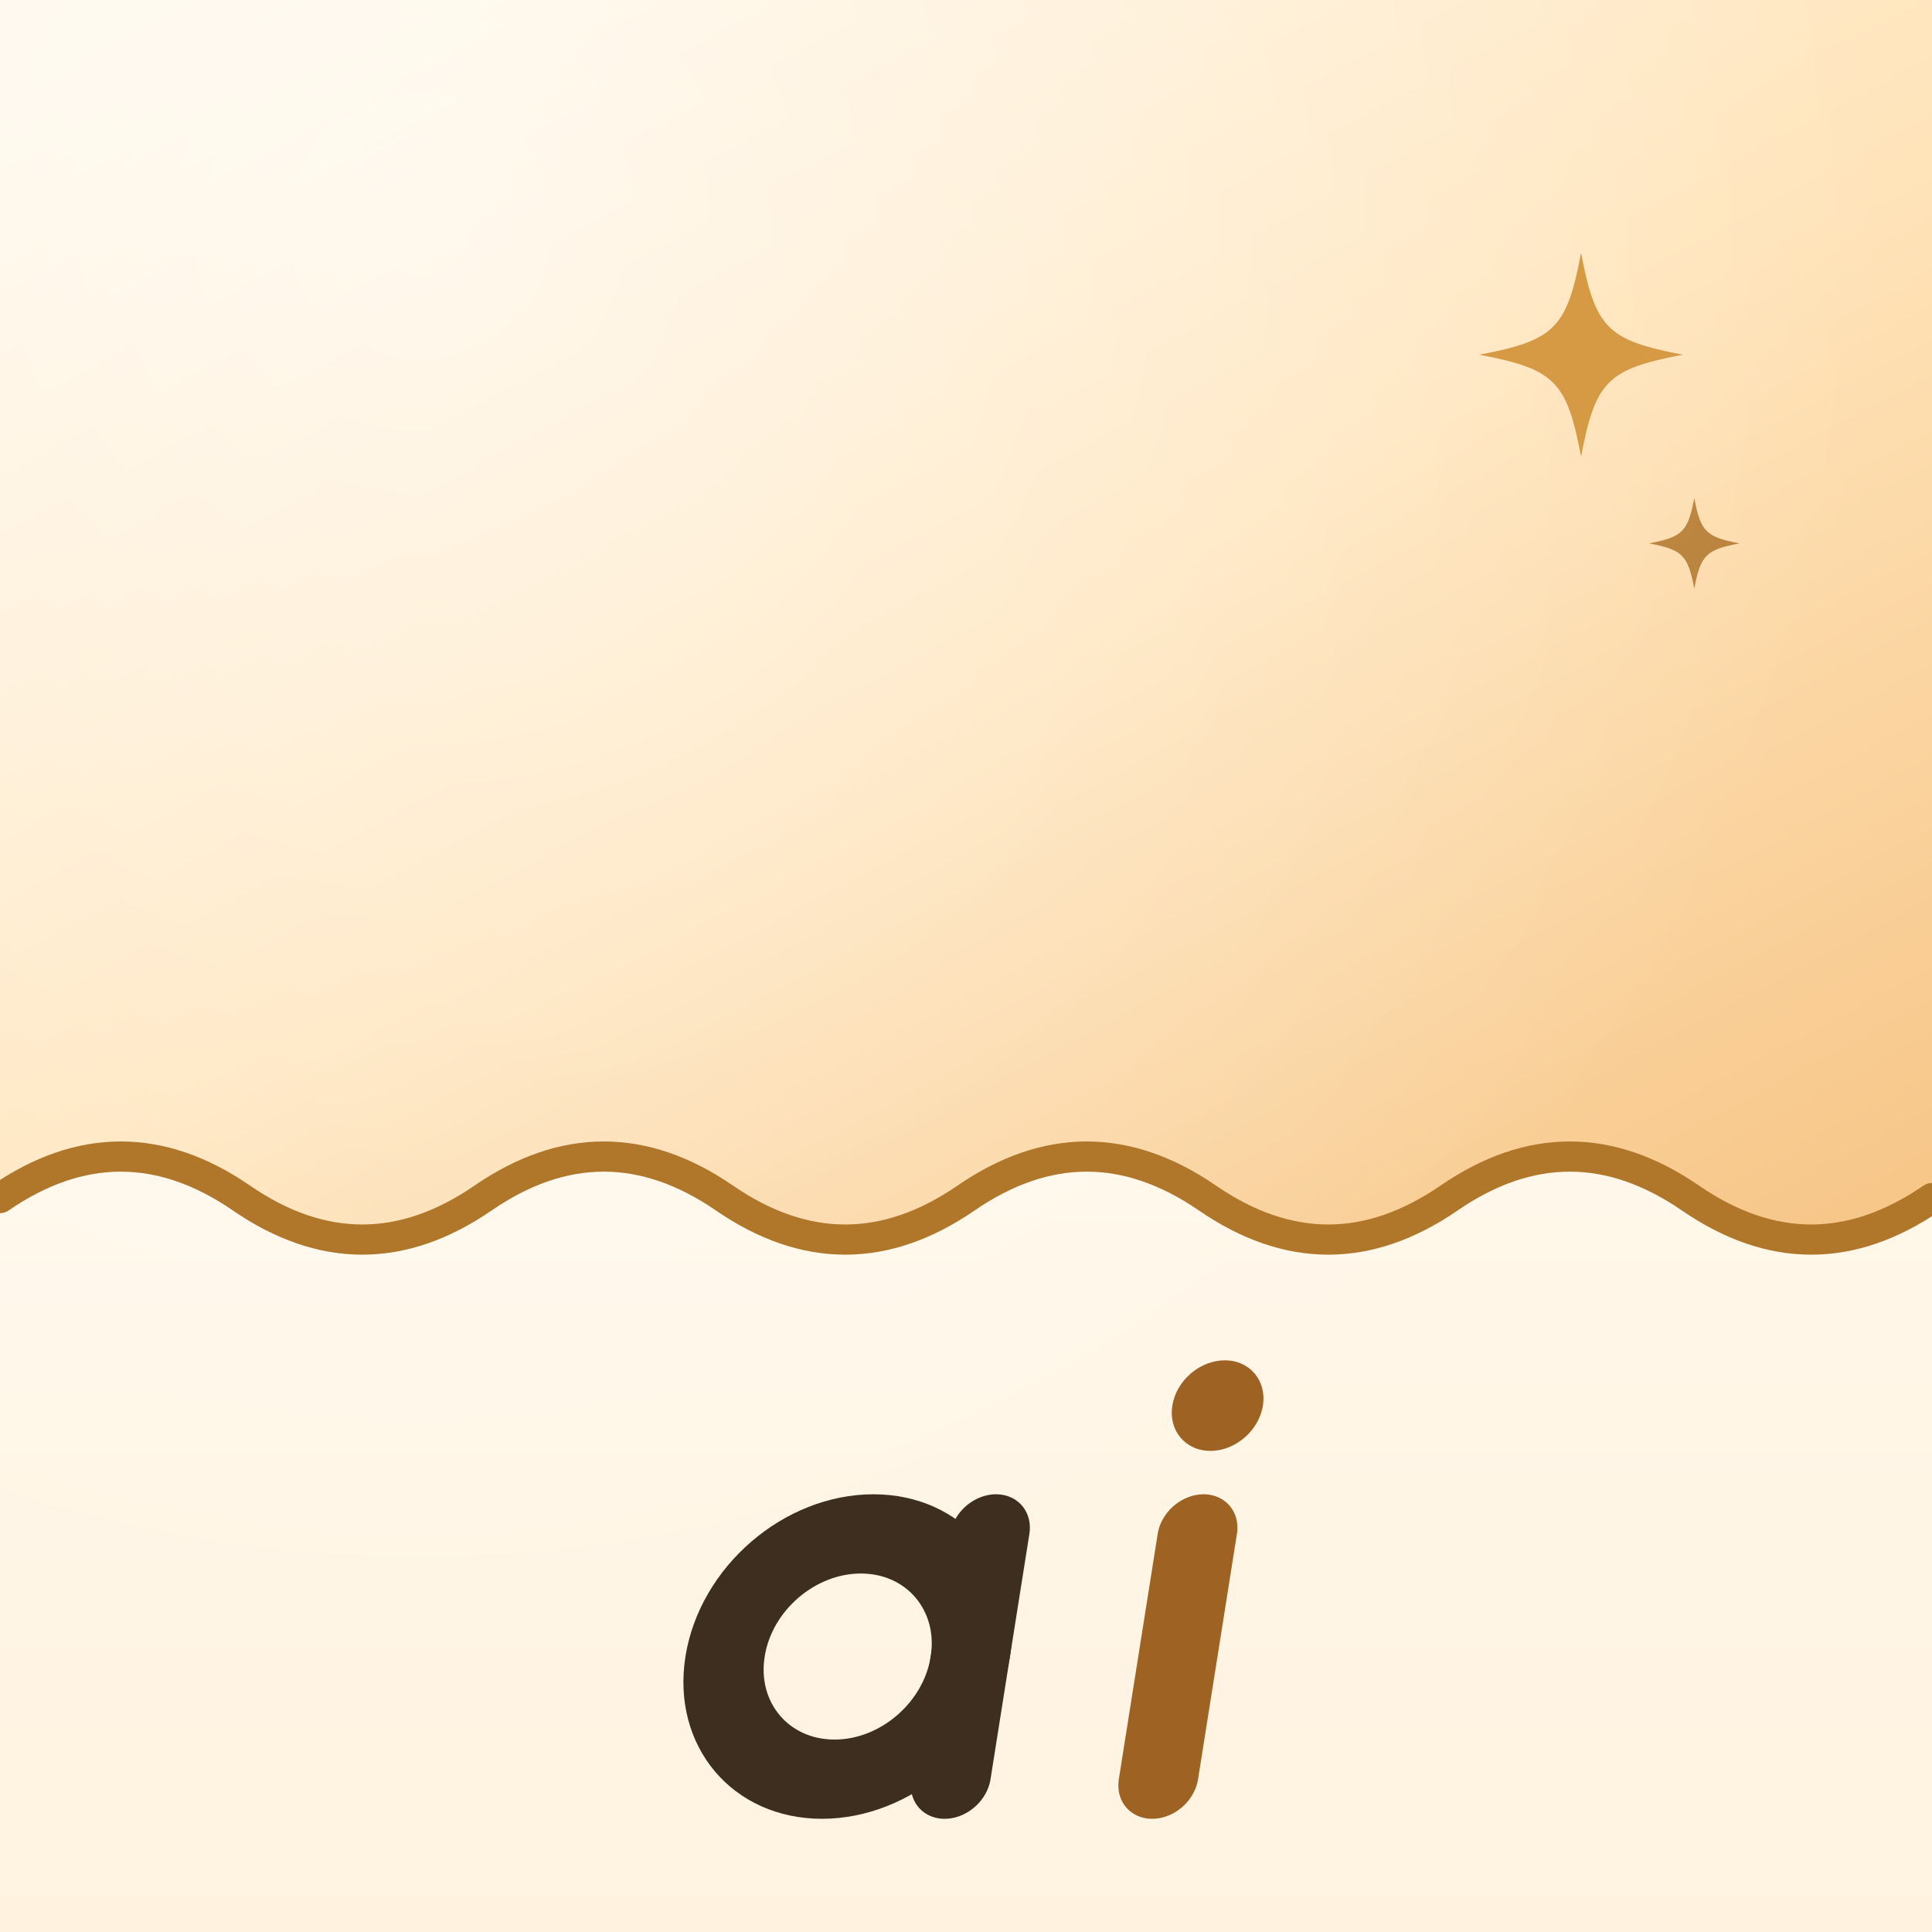
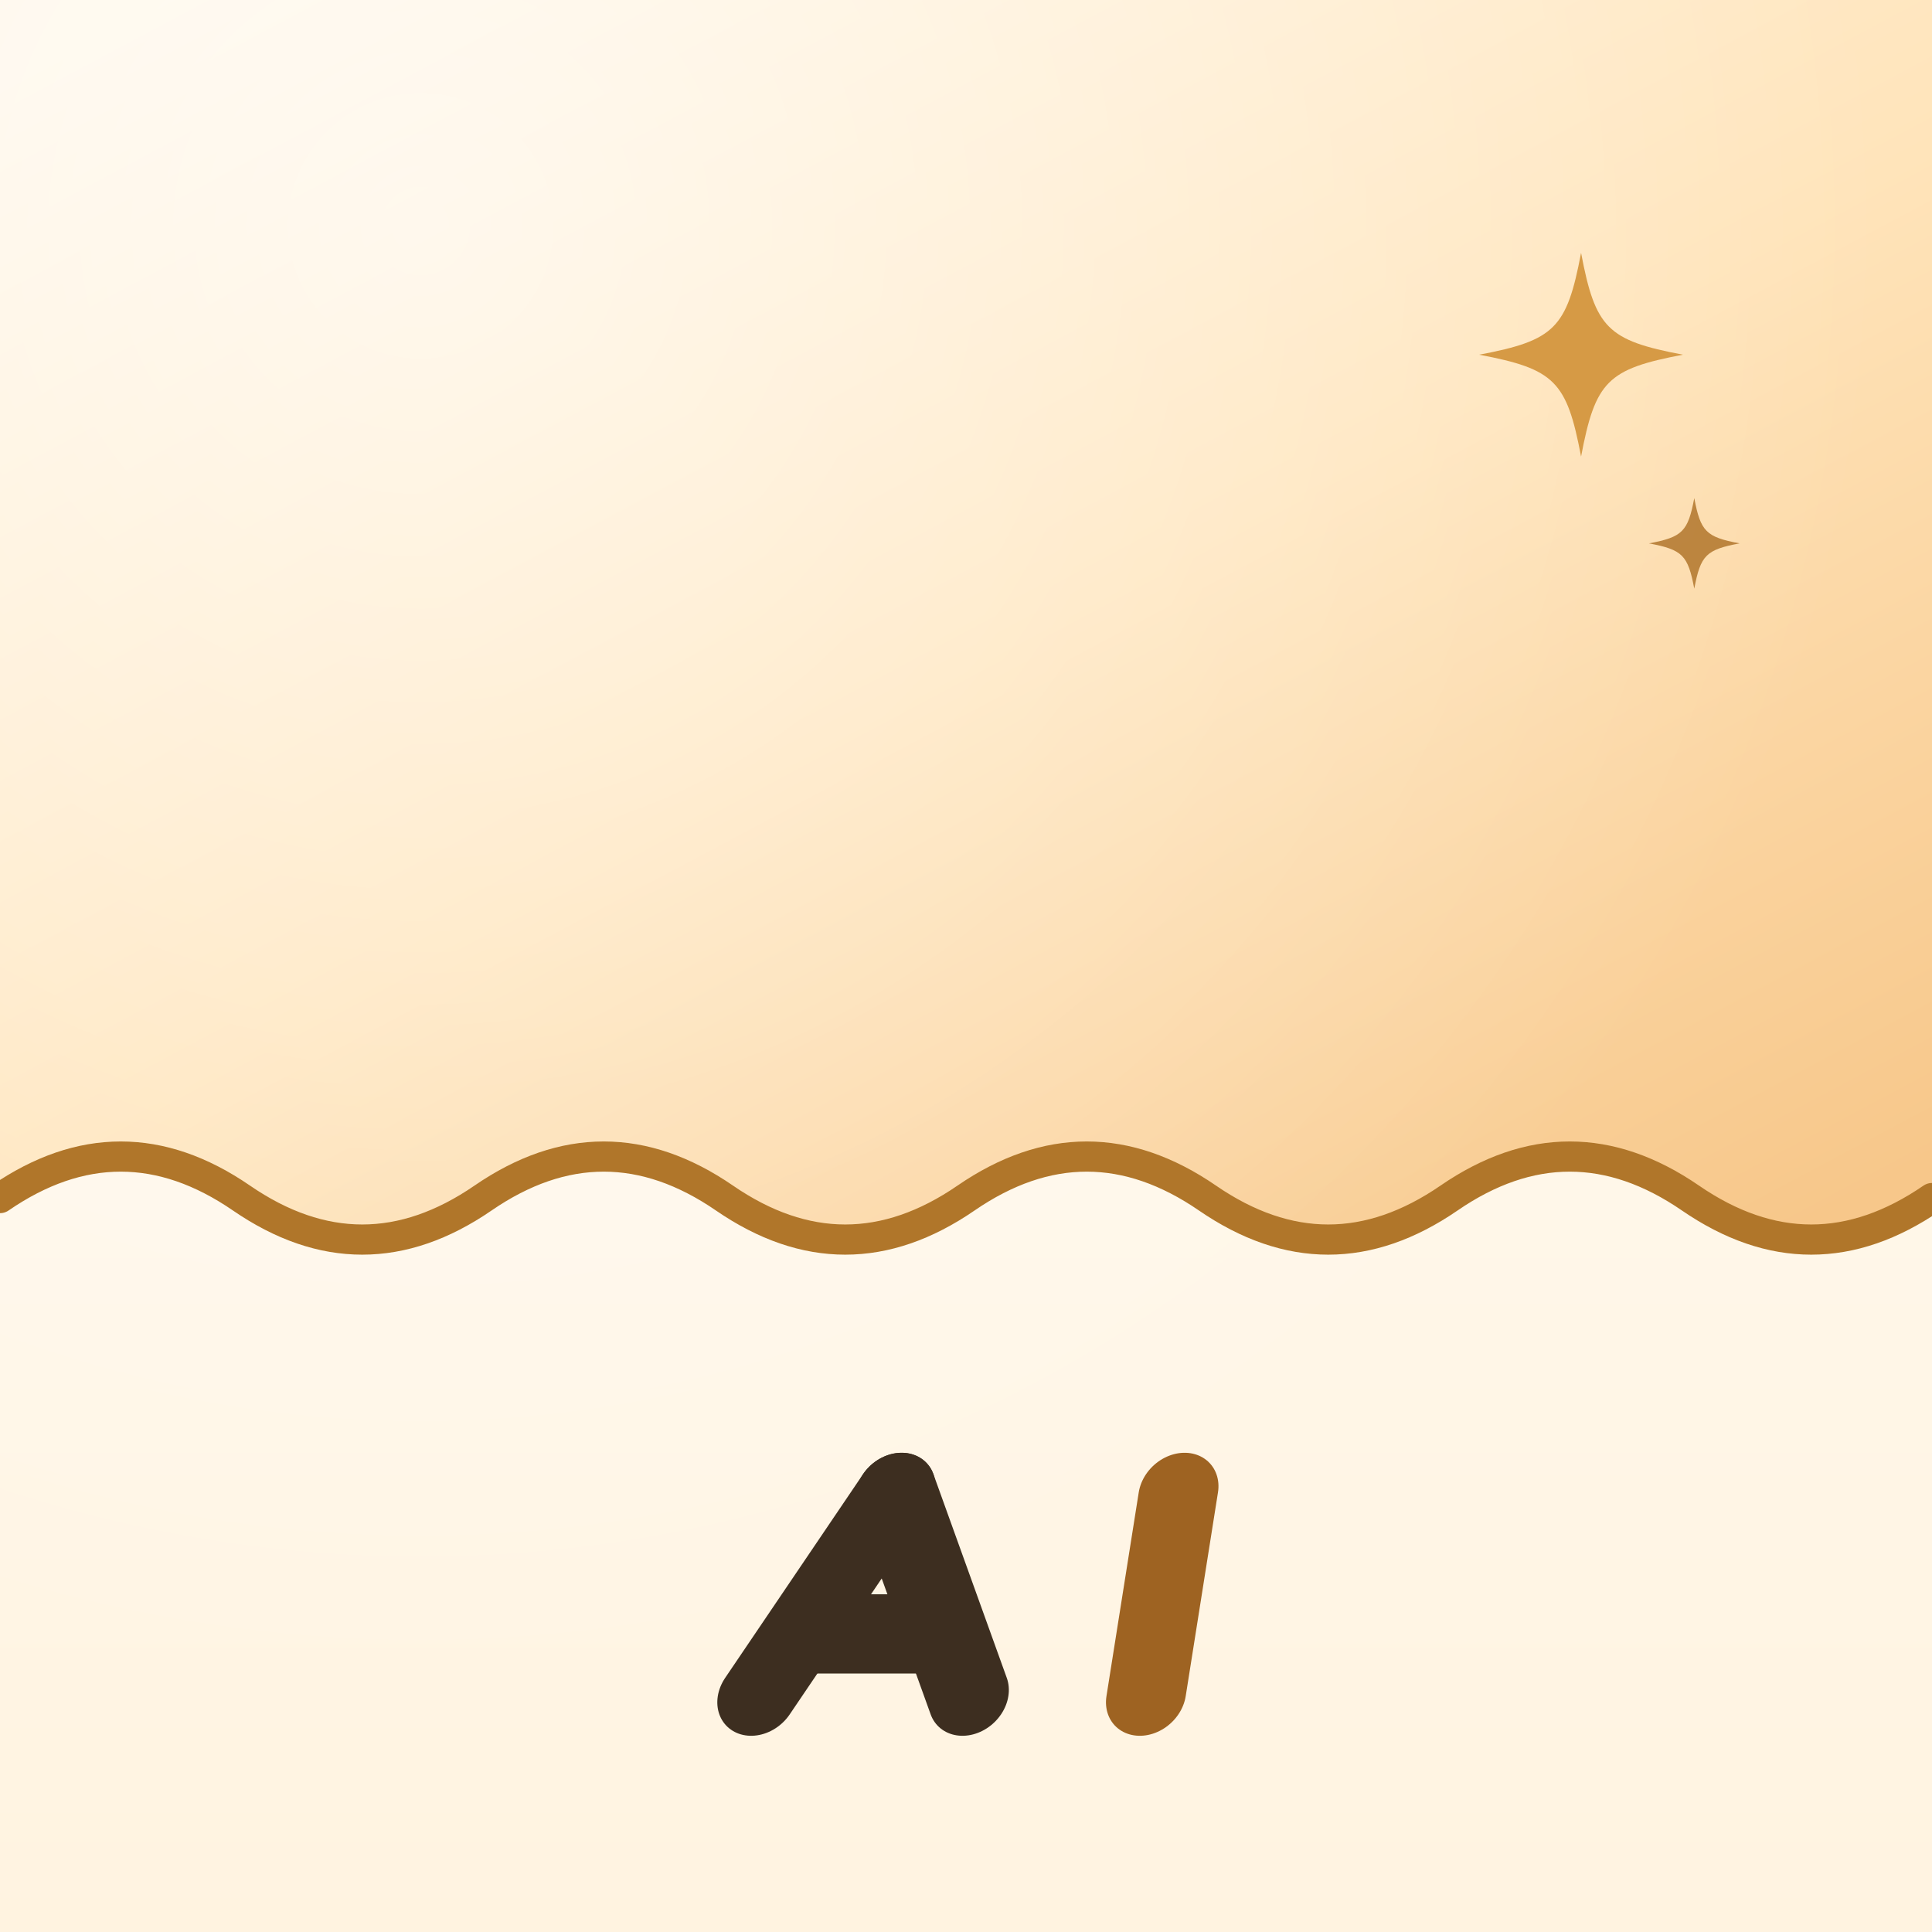
<svg xmlns="http://www.w3.org/2000/svg" width="1024" height="1024" viewBox="0 0 1024 1024" role="img" aria-label="喜爱 应用图标">
  <defs>
    <linearGradient id="top" x1="0.08" y1="0" x2="0.92" y2="1">
      <stop offset="0" stop-color="#FFF6E6" />
      <stop offset="0.52" stop-color="#FFE4BA" />
      <stop offset="1" stop-color="#F7C78A" />
    </linearGradient>
    <linearGradient id="bottom" x1="0" y1="0" x2="0" y2="1">
      <stop offset="0" stop-color="#FFFDF7" />
      <stop offset="1" stop-color="#FFF3E0" />
    </linearGradient>
    <radialGradient id="cornerLight" cx="0.22" cy="0.12" r="0.75">
      <stop offset="0" stop-color="#FFFFFF" stop-opacity="0.55" />
      <stop offset="1" stop-color="#FFFFFF" stop-opacity="0" />
    </radialGradient>
    <linearGradient id="star" gradientUnits="userSpaceOnUse" x1="790" y1="140" x2="890" y2="240">
      <stop offset="0" stop-color="#D69A45" />
      <stop offset="1" stop-color="#9E6322" />
    </linearGradient>
  </defs>
  <rect width="1024" height="1024" fill="url(#bottom)" />
  <path d="M0 0 H1024 V635 Q960 679 896 635 T768 635 T640 635 T512 635 T384 635 T256 635 T128 635 T0 635 Z" fill="url(#top)" />
  <rect width="1024" height="1024" fill="url(#cornerLight)" />
  <path d="M0 635 Q64 591 128 635 T256 635 T384 635 T512 635 T640 635 T768 635 T896 635 T1024 635" stroke="#B0762A" stroke-width="16" stroke-linecap="round" fill="none" />
  <path d="{{XI_PATH}}" transform="translate(312.8,472.1) scale(0.3992,-0.3992)" fill="#3D2E20" />
  <path d="M0,-1 C0.14,-0.26 0.26,-0.14 1,0 C0.26,0.14 0.14,0.26 0,1 C-0.14,0.26 -0.26,0.14 -1,0 C-0.26,-0.14 -0.14,-0.26 0,-1 Z" transform="translate(838,188) scale(54)" fill="url(#star)" />
  <path d="M0,-1 C0.14,-0.26 0.26,-0.14 1,0 C0.26,0.14 0.14,0.26 0,1 C-0.14,0.26 -0.26,0.14 -1,0 C-0.26,-0.14 -0.14,-0.26 0,-1 Z" transform="translate(898,288) scale(24)" fill="#B57B33" fill-opacity="0.9" />
-   <g transform="translate(512,842) skewX(-9) translate(-512,-842)">
-     <g fill="none" stroke="#3D2E20" stroke-width="42" stroke-linecap="round">
-       <circle cx="455" cy="878" r="65" />
-       <path d="M520 813 L520 943" />
+   <g transform="translate(512,845) skewX(-9) translate(-512,-845)">
+     <g fill="none" stroke="#3D2E20" stroke-width="42" stroke-linecap="round" stroke-linejoin="round">
+       <path d="M410 899 L466 791" />
+       <path d="M522 899 L466 791" />
+       <path d="M432 866 L500 866" />
    </g>
-     <path d="M630 813 L630 943" stroke="#9E6322" stroke-width="42" stroke-linecap="round" fill="none" />
-     <circle cx="630" cy="745" r="24" fill="#9E6322" />
+     <path d="M616 791 L616 899" stroke="#9E6322" stroke-width="42" stroke-linecap="round" fill="none" />
  </g>
</svg>
